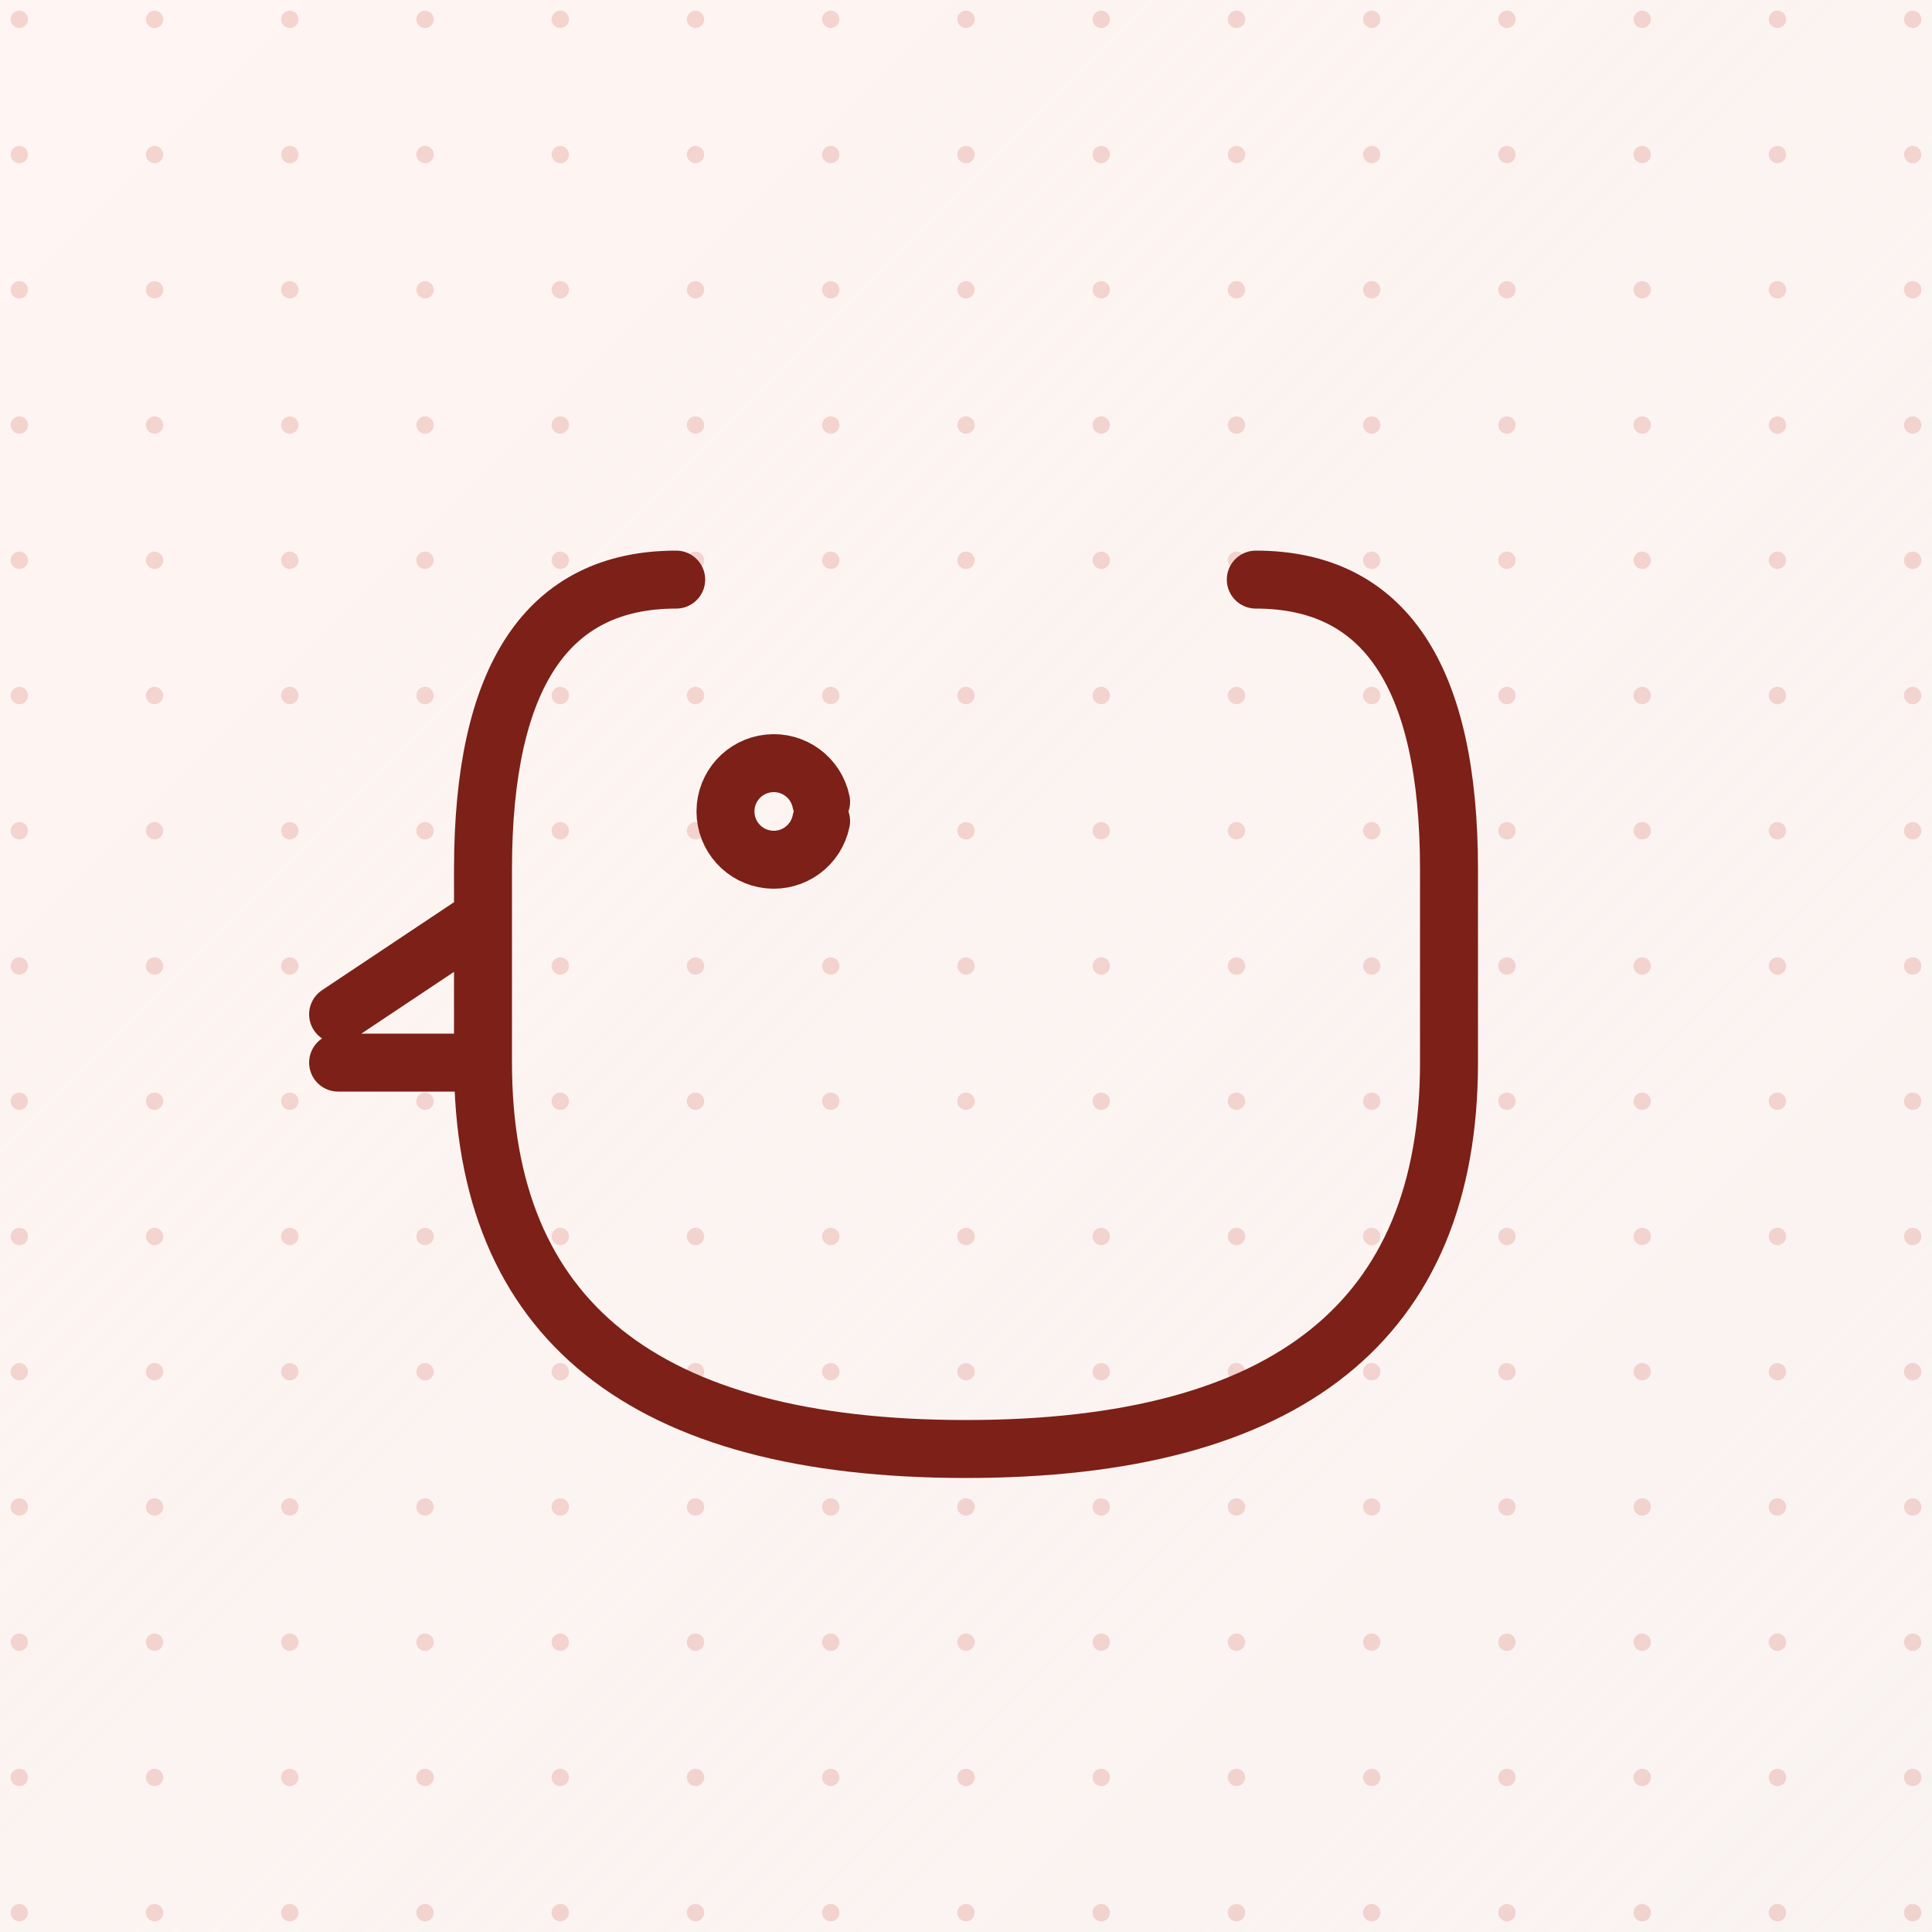
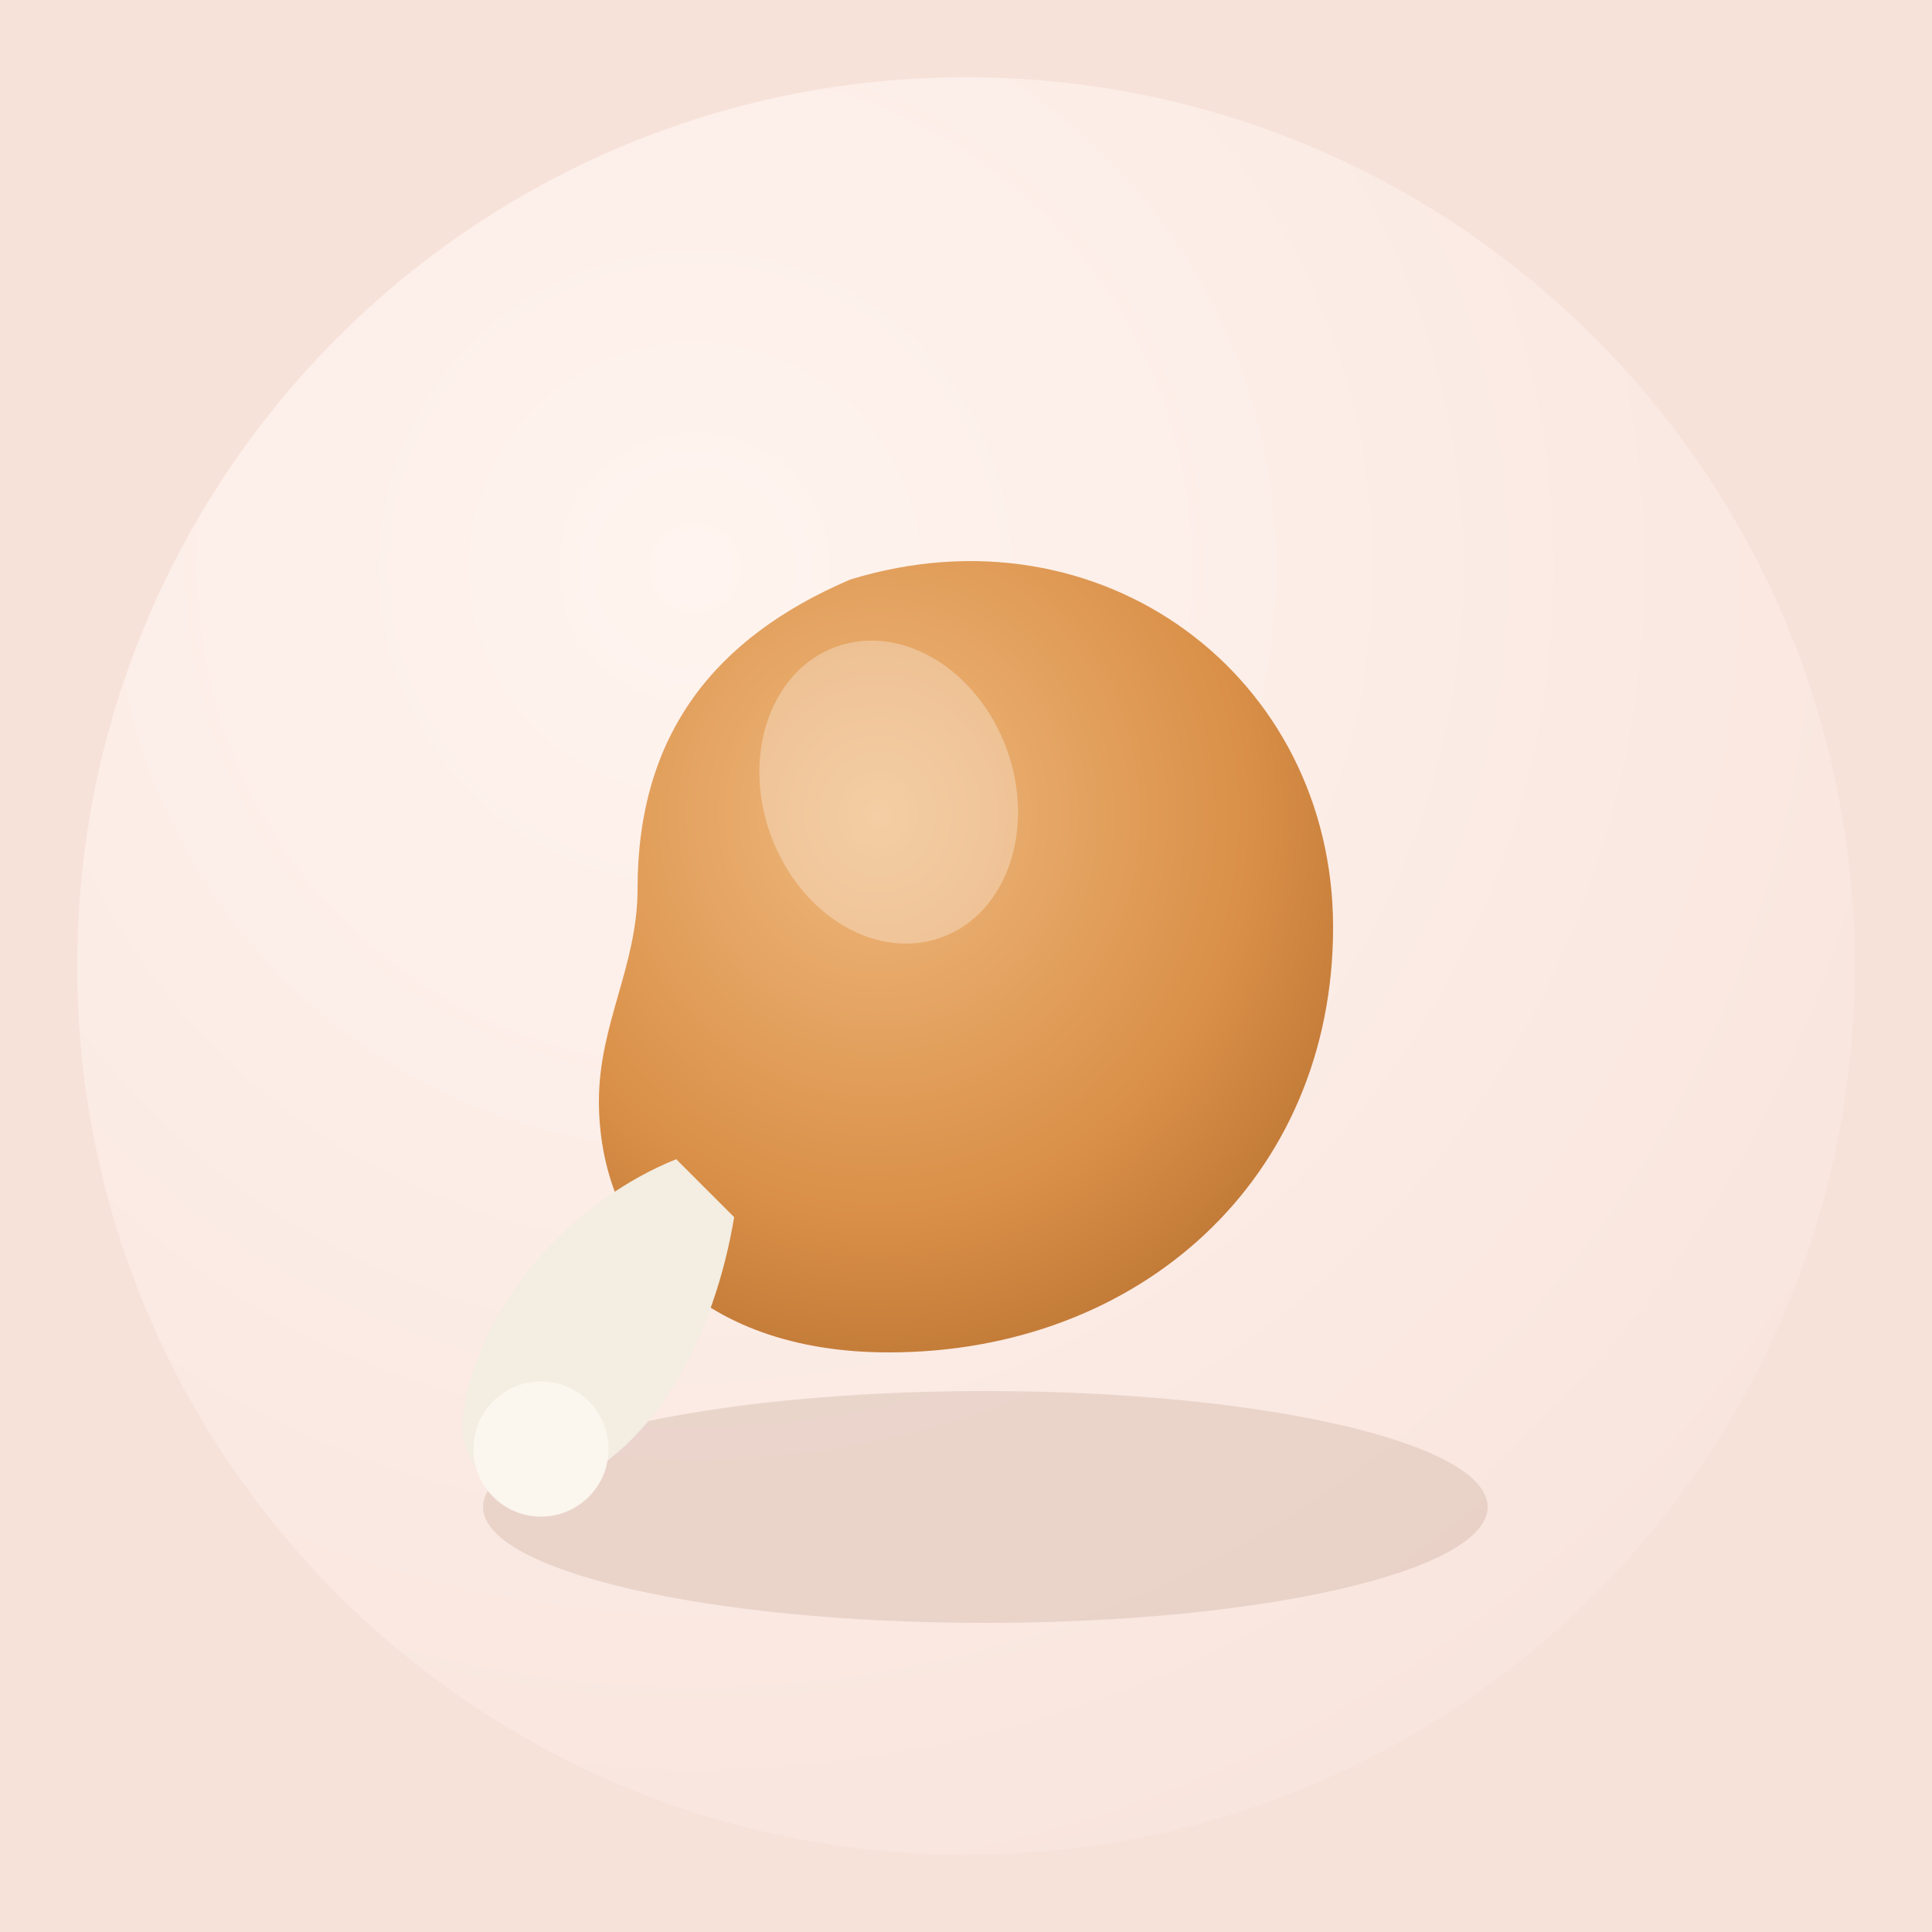
- <svg xmlns="http://www.w3.org/2000/svg" viewBox="0 0 200 200" role="img" aria-label="huhn">
+ <svg xmlns="http://www.w3.org/2000/svg" viewBox="0 0 200 200" role="img" aria-label="Hähnchen">
  <defs>
-     <linearGradient id="g" x1="0" y1="0" x2="1" y2="1">
-       <stop offset="0" stop-color="#fff5f2" />
-       <stop offset="1" stop-color="#fff5f2" stop-opacity="0.6" />
-     </linearGradient>
-     <pattern id="dots" x="0" y="0" width="14" height="14" patternUnits="userSpaceOnUse">
-       <circle cx="2" cy="2" r="0.9" fill="#c53b30" opacity="0.18" />
-     </pattern>
+     <radialGradient id="hu_bg" cx="0.35" cy="0.28" r="0.9">
+       <stop offset="0" stop-color="#fff4ef" />
+       <stop offset="1" stop-color="#f7e2da" />
+     </radialGradient>
+     <radialGradient id="hu_meat" cx="0.38" cy="0.32" r="0.85">
+       <stop offset="0" stop-color="#f0b97e" />
+       <stop offset="0.6" stop-color="#d98f47" />
+       <stop offset="1" stop-color="#b06a2c" />
+     </radialGradient>
  </defs>
-   <rect width="200" height="200" fill="url(#g)" />
-   <rect width="200" height="200" fill="url(#dots)" />
-   <g color="#7c2018">
-     <path d="M70 60q-20 0-20 30v20q0 40 50 40t50-40V90q0-30-20-30M85 85a5 5 0 110-2M50 95l-15 10M50 110l-15 0" stroke="currentColor" stroke-width="6" fill="none" stroke-linecap="round" stroke-linejoin="round" />
-   </g>
+   <rect width="200" height="200" fill="#f7e2da" />
+   <circle cx="100" cy="100" r="92" fill="url(#hu_bg)" />
+   <ellipse cx="102" cy="156" rx="52" ry="12" fill="#6e3410" opacity="0.12" />
+   <path d="M88 60c26-8 50 10 50 36 0 26-20 44-46 44-20 0-30-12-30-26 0-8 4-14 4-22 0-16 8-26 22-32z" fill="url(#hu_meat)" />
+   <path d="M70 120c-10 4-20 14-22 26-1 6 4 10 10 8 10-4 16-16 18-28z" fill="#f3ede2" />
+   <circle cx="56" cy="150" r="7" fill="#fbf6ee" />
+   <ellipse cx="92" cy="82" rx="13" ry="16" fill="#ffffff" opacity="0.30" transform="rotate(-20 92 82)" />
</svg>
